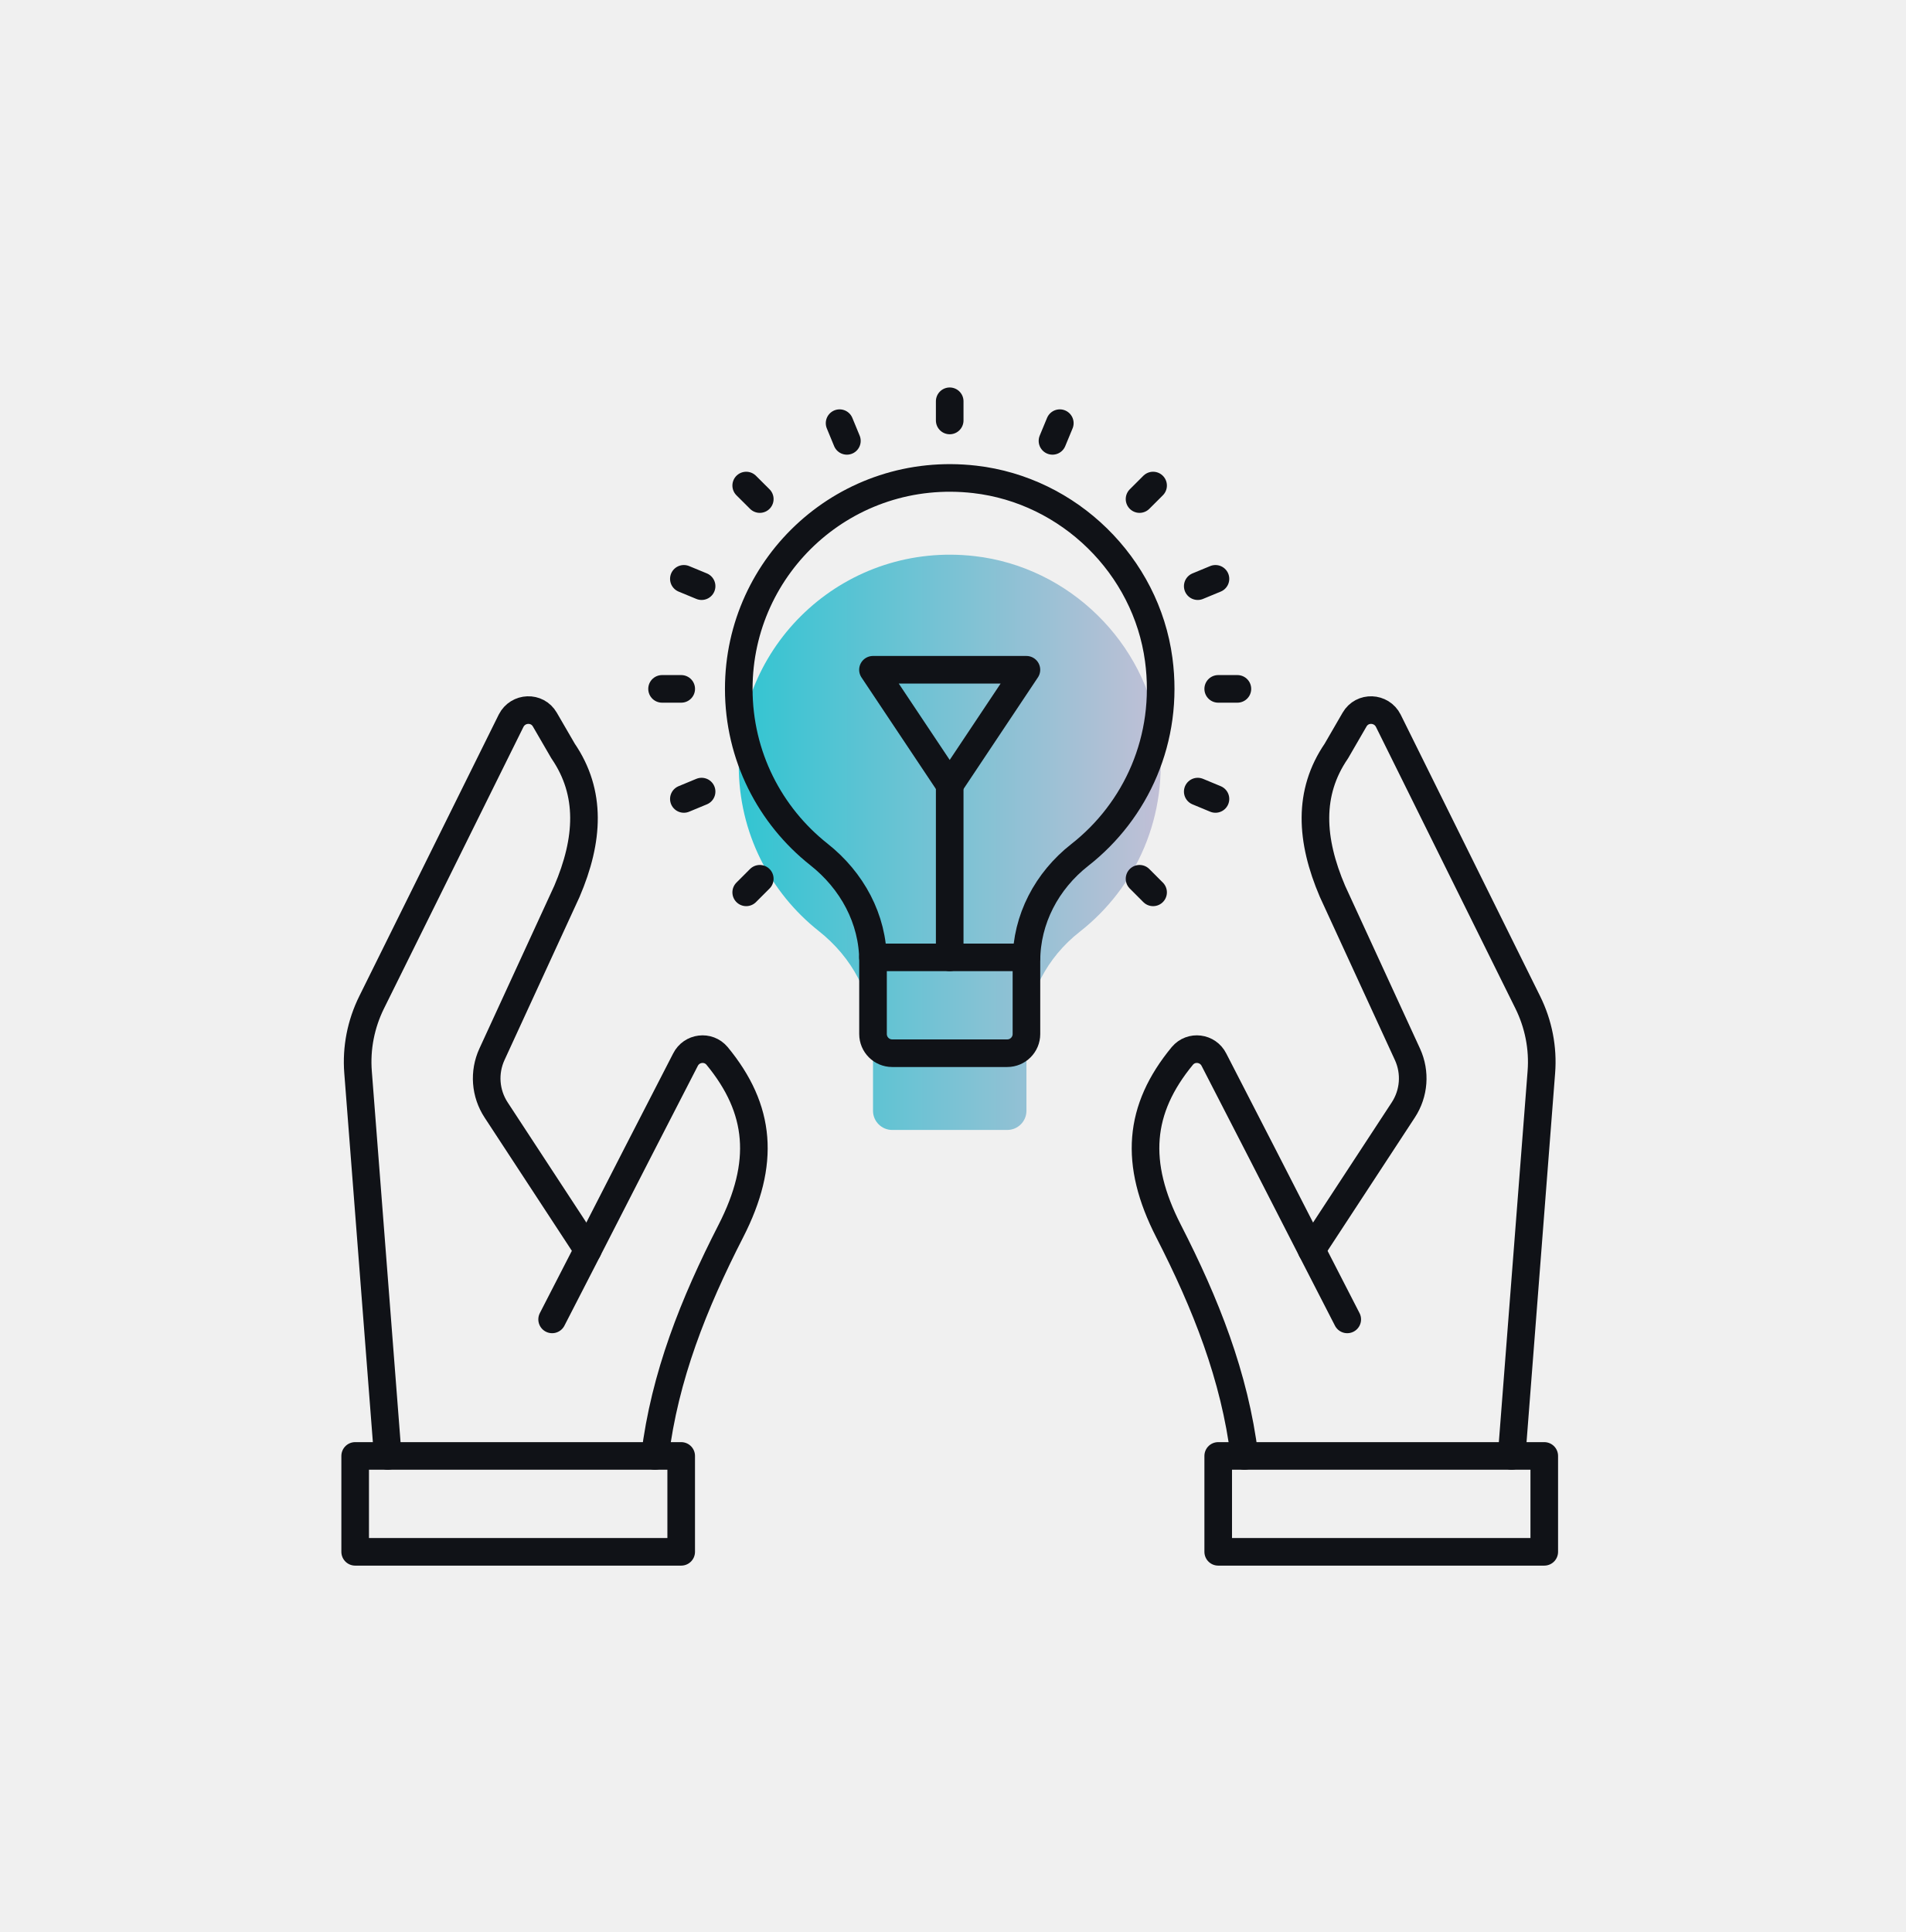
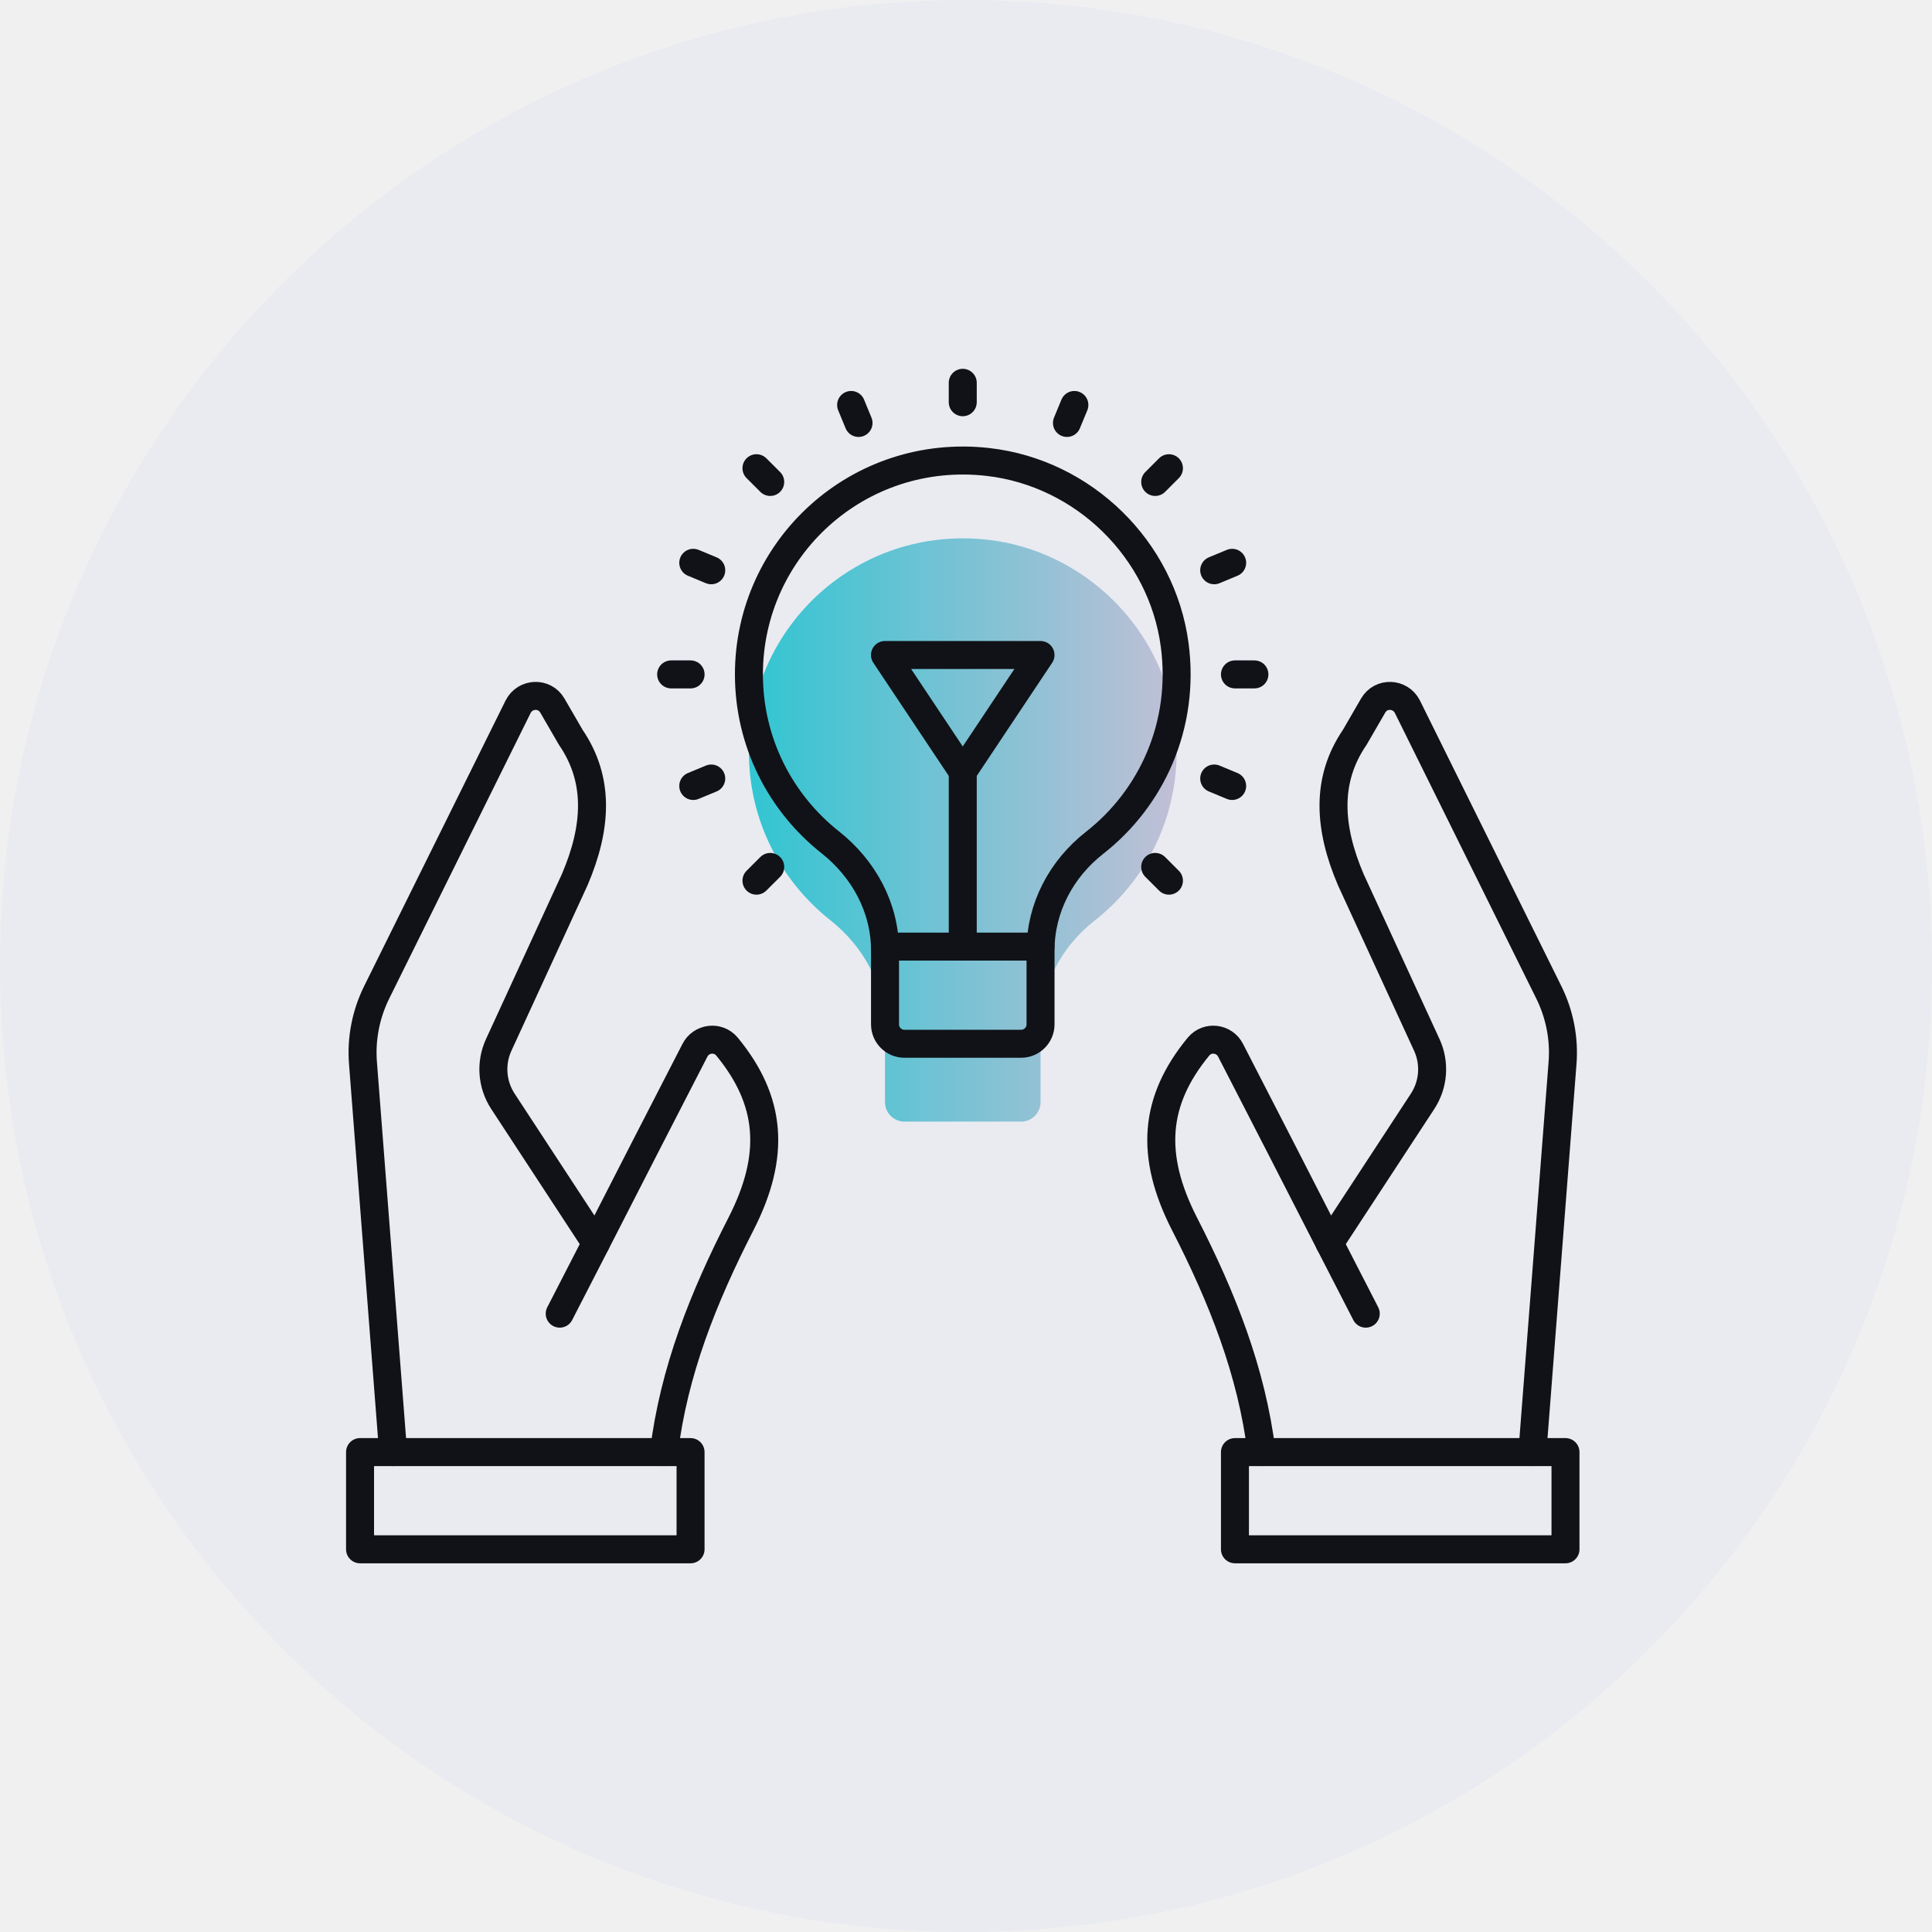
- <svg xmlns="http://www.w3.org/2000/svg" width="72" height="73" viewBox="0 0 72 73" fill="none">
-   <mask id="mask0_3_43130" style="mask-type:luminance" maskUnits="userSpaceOnUse" x="27" y="20" width="17" height="23">
-     <path fill-rule="evenodd" clip-rule="evenodd" d="M32.982 39.215V41.971C32.982 42.37 33.307 42.695 33.706 42.695H38.054C38.454 42.695 38.778 42.37 38.778 41.971V39.212C38.778 37.634 39.548 36.181 40.79 35.208C42.918 33.544 44.176 30.821 43.776 27.825C43.301 24.271 40.388 21.422 36.825 21.013C31.996 20.46 27.91 24.213 27.91 28.929C27.91 31.468 29.093 33.724 30.937 35.183C32.187 36.171 32.982 37.622 32.982 39.215Z" fill="#FFFFFF" />
+ <svg xmlns="http://www.w3.org/2000/svg" width="72" height="72" viewBox="0 0 72 72" fill="none">
+   <path fill-rule="evenodd" clip-rule="evenodd" d="M36 -0C55.882 -0 72 16.118 72 36C72 55.882 55.882 72 36 72C16.118 72 0 55.882 0 36C0 16.118 16.118 -0 36 -0Z" fill="#E9EBF1" />
+   <mask id="mask0_295_58045" style="mask-type:luminance" maskUnits="userSpaceOnUse" x="27" y="20" width="17" height="22">
+     <path fill-rule="evenodd" clip-rule="evenodd" d="M32.982 38.319V41.074C32.982 41.474 33.307 41.799 33.706 41.799H38.054C38.454 41.799 38.778 41.474 38.778 41.074V38.316C38.778 36.738 39.548 35.284 40.79 34.311C42.918 32.647 44.176 29.925 43.776 26.929C43.301 23.374 40.388 20.525 36.825 20.117C31.996 19.563 27.91 23.317 27.91 28.032C27.91 30.571 29.093 32.828 30.937 34.287C32.187 35.274 32.982 36.726 32.982 38.319Z" fill="white" />
  </mask>
-   <g mask="url(#mask0_3_43130)">
-     <rect x="27.777" y="19.92" width="16.906" height="22.944" fill="url(#paint0_linear_3_43130)" />
+   <g mask="url(#mask0_295_58045)">
+     <rect x="27.777" y="19.023" width="16.906" height="22.944" fill="url(#paint0_linear_295_58045)" />
  </g>
-   <path d="M32.982 36.315V39.07C32.982 39.47 33.306 39.795 33.706 39.795H38.053C38.454 39.795 38.778 39.47 38.778 39.07V36.312C38.778 34.734 39.548 33.281 40.79 32.307C42.918 30.643 44.176 27.921 43.776 24.925C43.301 21.371 40.388 18.522 36.825 18.113C31.996 17.56 27.91 21.312 27.91 26.029C27.91 28.567 29.093 30.824 30.937 32.283C32.187 33.27 32.982 34.722 32.982 36.315Z" stroke="#101217" stroke-width="1.043" stroke-linecap="round" stroke-linejoin="round" />
-   <path d="M32.98 36.174H38.777" stroke="#101217" stroke-width="1.043" stroke-linecap="round" stroke-linejoin="round" />
-   <path d="M35.879 36.174V29.653" stroke="#101217" stroke-width="1.043" stroke-linecap="round" stroke-linejoin="round" />
-   <path d="M38.777 25.307L35.879 29.654L32.98 25.307H38.777Z" stroke="#101217" stroke-width="1.043" stroke-linecap="round" stroke-linejoin="round" />
-   <path d="M35.879 15.162V15.887" stroke="#101217" stroke-width="1.043" stroke-linecap="round" stroke-linejoin="round" />
-   <path d="M46.748 26.029H46.023" stroke="#101217" stroke-width="1.043" stroke-linecap="round" stroke-linejoin="round" />
-   <path d="M25.736 26.029H25.012" stroke="#101217" stroke-width="1.043" stroke-linecap="round" stroke-linejoin="round" />
-   <path d="M43.563 18.346L43.051 18.857" stroke="#101217" stroke-width="1.043" stroke-linecap="round" stroke-linejoin="round" />
-   <path d="M28.704 33.204L28.191 33.717" stroke="#101217" stroke-width="1.043" stroke-linecap="round" stroke-linejoin="round" />
-   <path d="M43.563 33.717L43.051 33.204" stroke="#101217" stroke-width="1.043" stroke-linecap="round" stroke-linejoin="round" />
-   <path d="M28.704 18.857L28.191 18.346" stroke="#101217" stroke-width="1.043" stroke-linecap="round" stroke-linejoin="round" />
-   <path d="M40.039 15.989L39.762 16.658" stroke="#101217" stroke-width="1.043" stroke-linecap="round" stroke-linejoin="round" />
-   <path d="M45.919 30.188L45.25 29.91" stroke="#101217" stroke-width="1.043" stroke-linecap="round" stroke-linejoin="round" />
-   <path d="M26.506 22.148L25.836 21.871" stroke="#101217" stroke-width="1.043" stroke-linecap="round" stroke-linejoin="round" />
-   <path d="M45.919 21.871L45.25 22.148" stroke="#101217" stroke-width="1.043" stroke-linecap="round" stroke-linejoin="round" />
-   <path d="M26.506 29.91L25.836 30.188" stroke="#101217" stroke-width="1.043" stroke-linecap="round" stroke-linejoin="round" />
-   <path d="M31.995 16.658L31.719 15.989" stroke="#101217" stroke-width="1.043" stroke-linecap="round" stroke-linejoin="round" />
-   <path d="M14.65 55.012L13.527 40.514C13.455 39.601 13.636 38.688 14.042 37.869L19.309 27.233C19.57 26.719 20.295 26.689 20.584 27.19L21.273 28.378C22.352 29.957 22.251 31.732 21.417 33.681L18.584 39.84C18.273 40.521 18.331 41.311 18.744 41.941L22.207 47.23" stroke="#101217" stroke-width="1.043" stroke-linecap="round" stroke-linejoin="round" />
-   <path d="M13.418 58.635H25.735V55.012H13.418V58.635Z" stroke="#101217" stroke-width="1.043" stroke-linecap="round" stroke-linejoin="round" />
-   <path d="M20.859 49.853C21.309 48.976 21.758 48.1 22.207 47.23C23.432 44.832 24.663 42.434 25.895 40.043C26.127 39.579 26.757 39.499 27.091 39.898C28.75 41.912 28.924 43.948 27.612 46.513C26.206 49.259 25.112 52.005 24.743 55.012" stroke="#101217" stroke-width="1.043" stroke-linecap="round" stroke-linejoin="round" />
-   <path d="M49.551 47.23L53.014 41.941C53.427 41.311 53.485 40.521 53.174 39.84L50.341 33.681C49.508 31.732 49.406 29.957 50.486 28.378L51.174 27.19C51.464 26.689 52.188 26.719 52.449 27.233L57.716 37.869C58.122 38.688 58.303 39.601 58.231 40.514L57.108 55.012" stroke="#101217" stroke-width="1.043" stroke-linecap="round" stroke-linejoin="round" />
-   <path d="M46.023 58.635H58.341V55.012H46.023V58.635Z" stroke="#101217" stroke-width="1.043" stroke-linecap="round" stroke-linejoin="round" />
-   <path d="M47.015 55.012C46.645 52.005 45.552 49.259 44.146 46.513C42.834 43.948 43.008 41.912 44.667 39.898C45.001 39.499 45.631 39.579 45.863 40.043C47.095 42.434 48.326 44.832 49.551 47.23C50 48.1 50.45 48.976 50.898 49.853" stroke="#101217" stroke-width="1.043" stroke-linecap="round" stroke-linejoin="round" />
+   <path d="M32.982 35.419V38.174C32.982 38.574 33.306 38.898 33.706 38.898H38.053C38.454 38.898 38.778 38.574 38.778 38.174V35.416C38.778 33.838 39.548 32.384 40.79 31.411C42.918 29.747 44.176 27.025 43.776 24.029C43.301 20.474 40.388 17.625 36.825 17.217C31.996 16.663 27.91 20.416 27.91 25.132C27.91 27.671 29.093 29.927 30.937 31.387C32.187 32.374 32.982 33.825 32.982 35.419Z" stroke="#101217" stroke-width="1.043" stroke-linecap="round" stroke-linejoin="round" />
+   <path d="M32.98 35.277H38.777" stroke="#101217" stroke-width="1.043" stroke-linecap="round" stroke-linejoin="round" />
+   <path d="M35.879 35.277V28.756" stroke="#101217" stroke-width="1.043" stroke-linecap="round" stroke-linejoin="round" />
+   <path d="M38.777 24.41L35.879 28.758L32.98 24.41H38.777Z" stroke="#101217" stroke-width="1.043" stroke-linecap="round" stroke-linejoin="round" />
+   <path d="M35.879 14.266V14.99" stroke="#101217" stroke-width="1.043" stroke-linecap="round" stroke-linejoin="round" />
+   <path d="M46.748 25.133H46.023" stroke="#101217" stroke-width="1.043" stroke-linecap="round" stroke-linejoin="round" />
+   <path d="M25.736 25.133H25.012" stroke="#101217" stroke-width="1.043" stroke-linecap="round" stroke-linejoin="round" />
+   <path d="M43.563 17.449L43.051 17.961" stroke="#101217" stroke-width="1.043" stroke-linecap="round" stroke-linejoin="round" />
+   <path d="M28.704 32.308L28.191 32.82" stroke="#101217" stroke-width="1.043" stroke-linecap="round" stroke-linejoin="round" />
+   <path d="M43.563 32.82L43.051 32.308" stroke="#101217" stroke-width="1.043" stroke-linecap="round" stroke-linejoin="round" />
+   <path d="M28.704 17.961L28.191 17.449" stroke="#101217" stroke-width="1.043" stroke-linecap="round" stroke-linejoin="round" />
+   <path d="M40.039 15.092L39.762 15.762" stroke="#101217" stroke-width="1.043" stroke-linecap="round" stroke-linejoin="round" />
+   <path d="M45.919 29.291L45.25 29.013" stroke="#101217" stroke-width="1.043" stroke-linecap="round" stroke-linejoin="round" />
+   <path d="M26.506 21.252L25.836 20.974" stroke="#101217" stroke-width="1.043" stroke-linecap="round" stroke-linejoin="round" />
+   <path d="M45.919 20.974L45.25 21.252" stroke="#101217" stroke-width="1.043" stroke-linecap="round" stroke-linejoin="round" />
+   <path d="M26.506 29.013L25.836 29.291" stroke="#101217" stroke-width="1.043" stroke-linecap="round" stroke-linejoin="round" />
+   <path d="M31.995 15.762L31.719 15.092" stroke="#101217" stroke-width="1.043" stroke-linecap="round" stroke-linejoin="round" />
+   <path d="M14.65 54.115L13.527 39.617C13.455 38.704 13.636 37.791 14.042 36.973L19.309 26.337C19.57 25.822 20.295 25.793 20.584 26.293L21.273 27.481C22.352 29.061 22.251 30.836 21.417 32.785L18.584 38.944C18.273 39.624 18.331 40.414 18.744 41.045L22.207 46.334" stroke="#101217" stroke-width="1.043" stroke-linecap="round" stroke-linejoin="round" />
+   <path d="M13.418 57.738H25.735V54.115H13.418V57.738Z" stroke="#101217" stroke-width="1.043" stroke-linecap="round" stroke-linejoin="round" />
+   <path d="M20.859 48.956C21.309 48.08 21.758 47.203 22.207 46.334C23.432 43.936 24.663 41.538 25.895 39.147C26.127 38.683 26.757 38.603 27.091 39.001C28.75 41.016 28.924 43.052 27.612 45.616C26.206 48.363 25.112 51.108 24.743 54.115" stroke="#101217" stroke-width="1.043" stroke-linecap="round" stroke-linejoin="round" />
+   <path d="M49.551 46.334L53.014 41.045C53.427 40.414 53.485 39.624 53.174 38.944L50.341 32.785C49.508 30.836 49.406 29.061 50.486 27.481L51.174 26.293C51.464 25.793 52.188 25.822 52.449 26.337L57.716 36.973C58.122 37.791 58.303 38.704 58.231 39.617L57.108 54.115" stroke="#101217" stroke-width="1.043" stroke-linecap="round" stroke-linejoin="round" />
+   <path d="M46.023 57.738H58.341V54.115H46.023V57.738Z" stroke="#101217" stroke-width="1.043" stroke-linecap="round" stroke-linejoin="round" />
+   <path d="M47.015 54.115C46.645 51.108 45.552 48.363 44.146 45.616C42.834 43.052 43.008 41.016 44.667 39.001C45.001 38.603 45.631 38.683 45.863 39.147C47.095 41.538 48.326 43.936 49.551 46.334C50 47.203 50.45 48.08 50.898 48.956" stroke="#101217" stroke-width="1.043" stroke-linecap="round" stroke-linejoin="round" />
  <defs>
-     <linearGradient id="paint0_linear_3_43130" x1="27.777" y1="31.392" x2="44.683" y2="31.392" gradientUnits="userSpaceOnUse">
+     <linearGradient id="paint0_linear_295_58045" x1="27.777" y1="30.495" x2="44.683" y2="30.495" gradientUnits="userSpaceOnUse">
      <stop stop-color="#30C5D2" />
      <stop offset="1" stop-color="#C9BFD6" />
    </linearGradient>
  </defs>
</svg>
